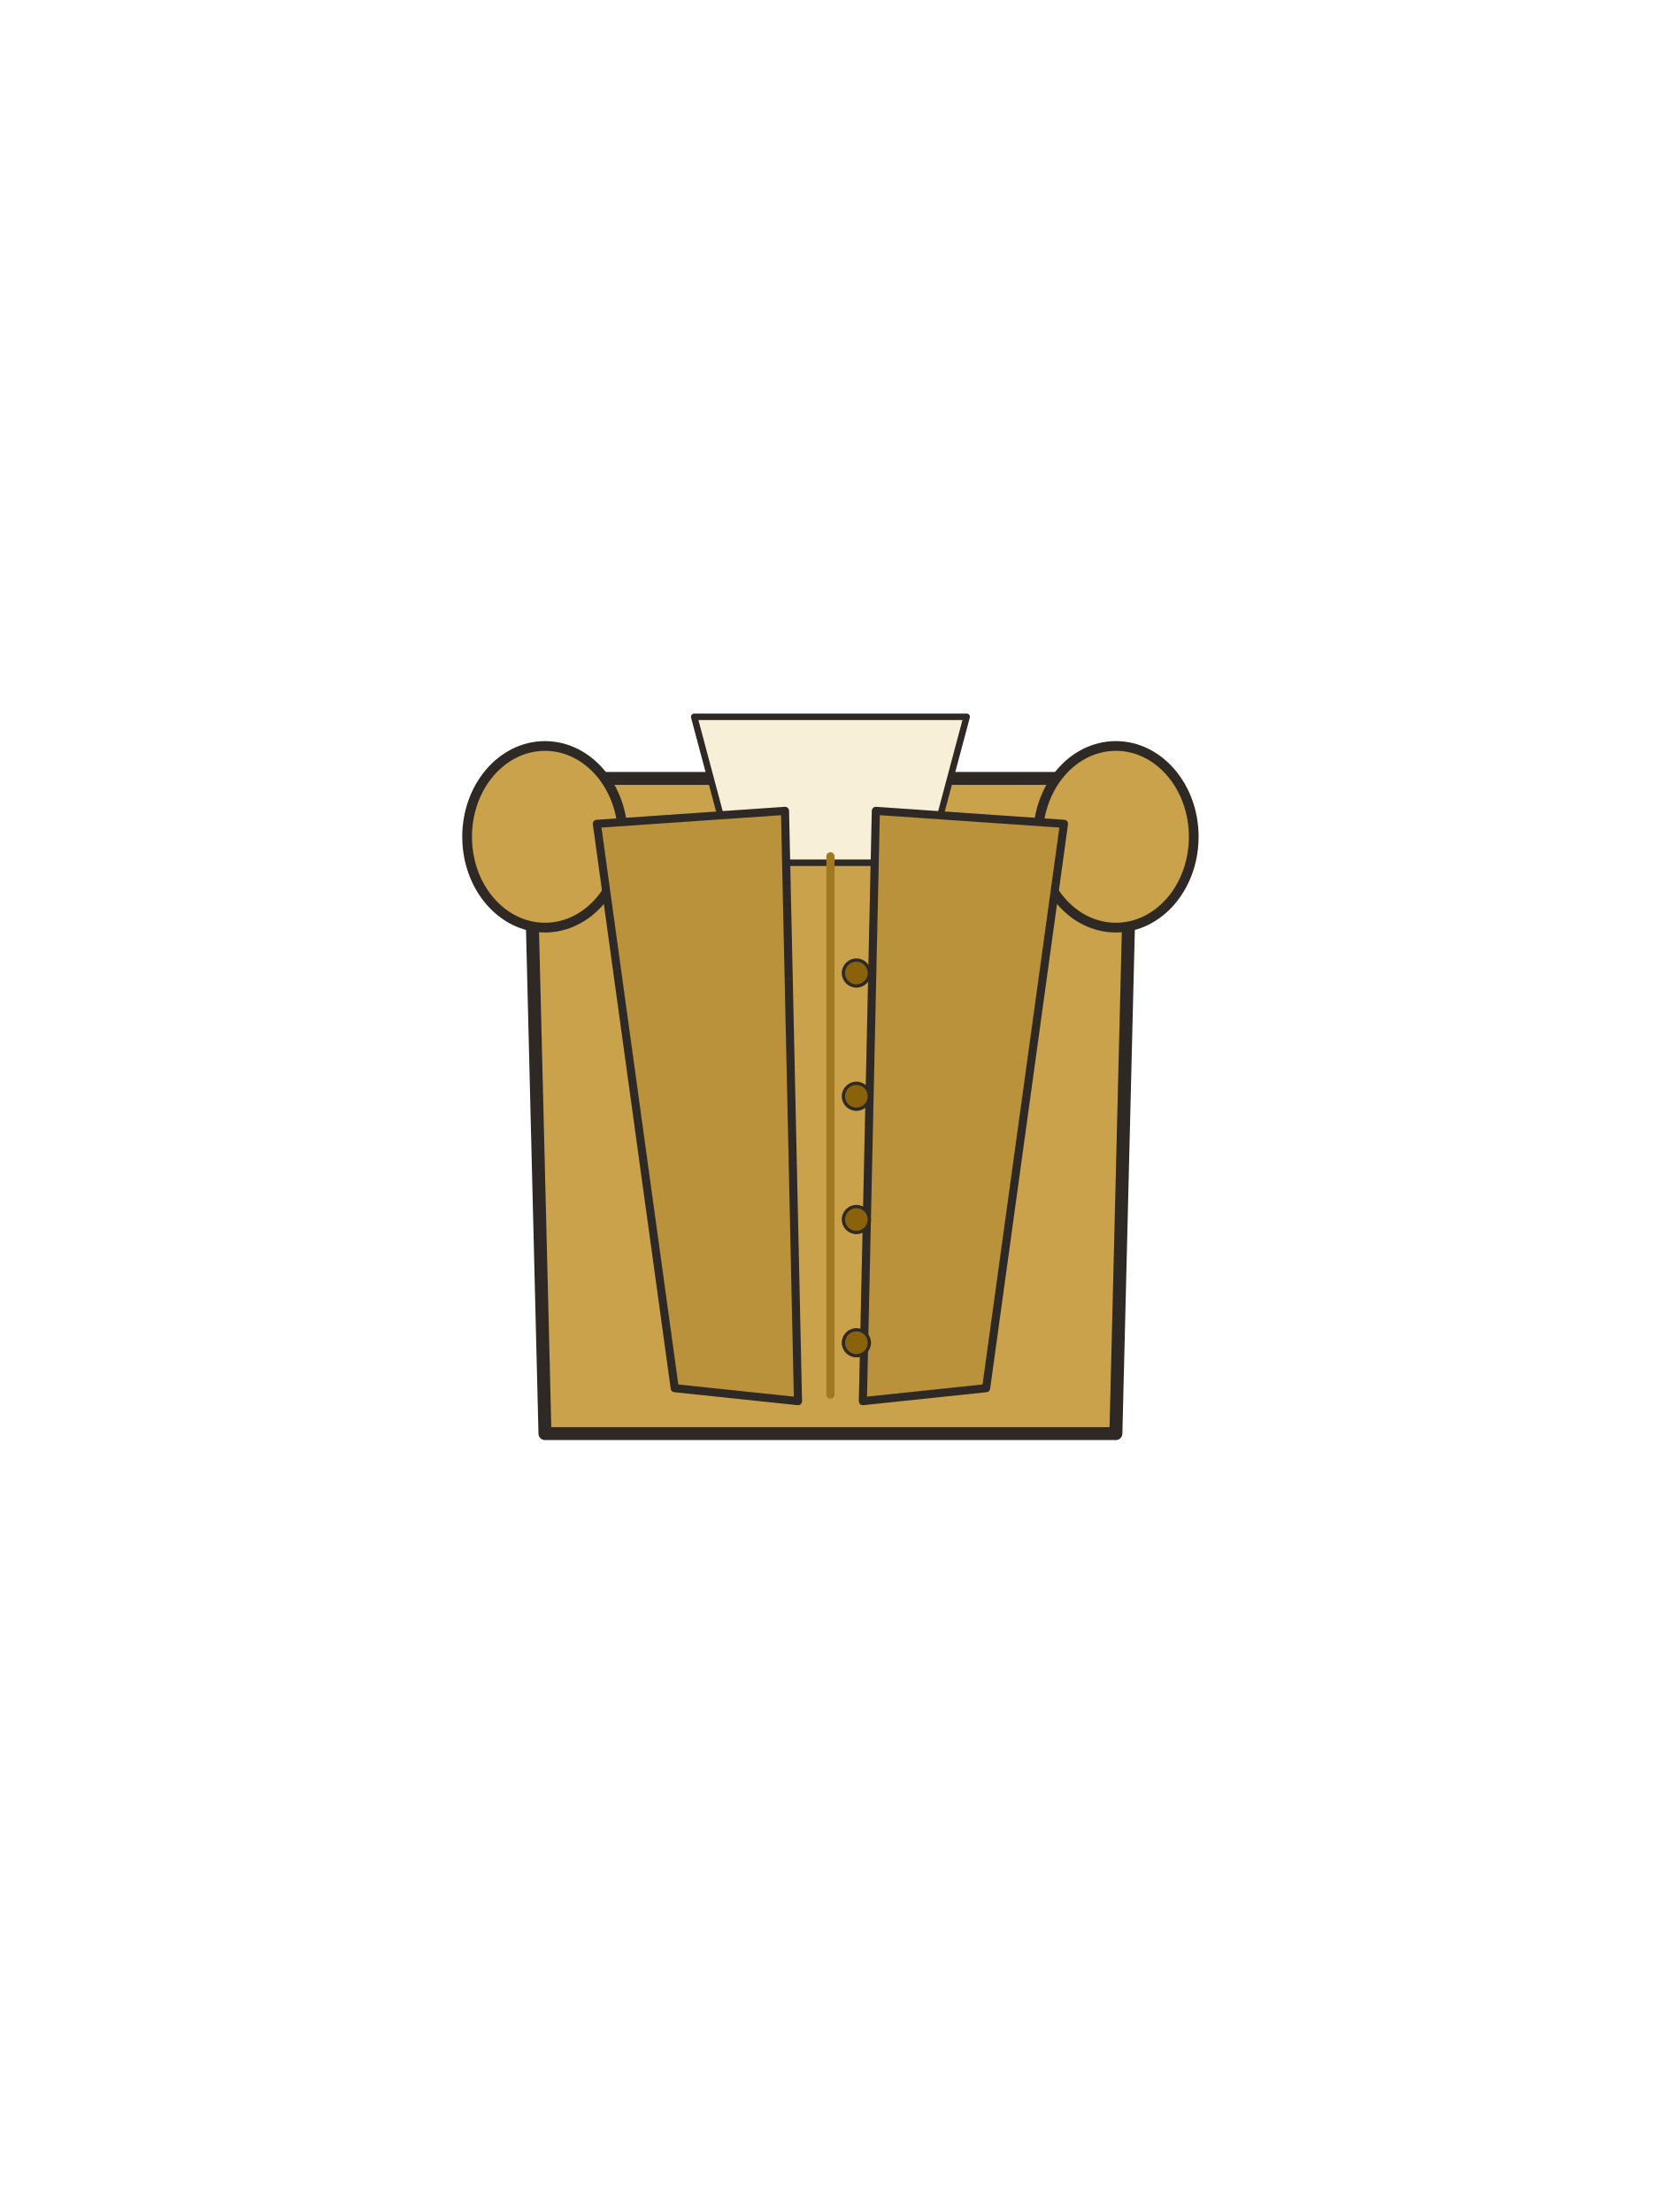
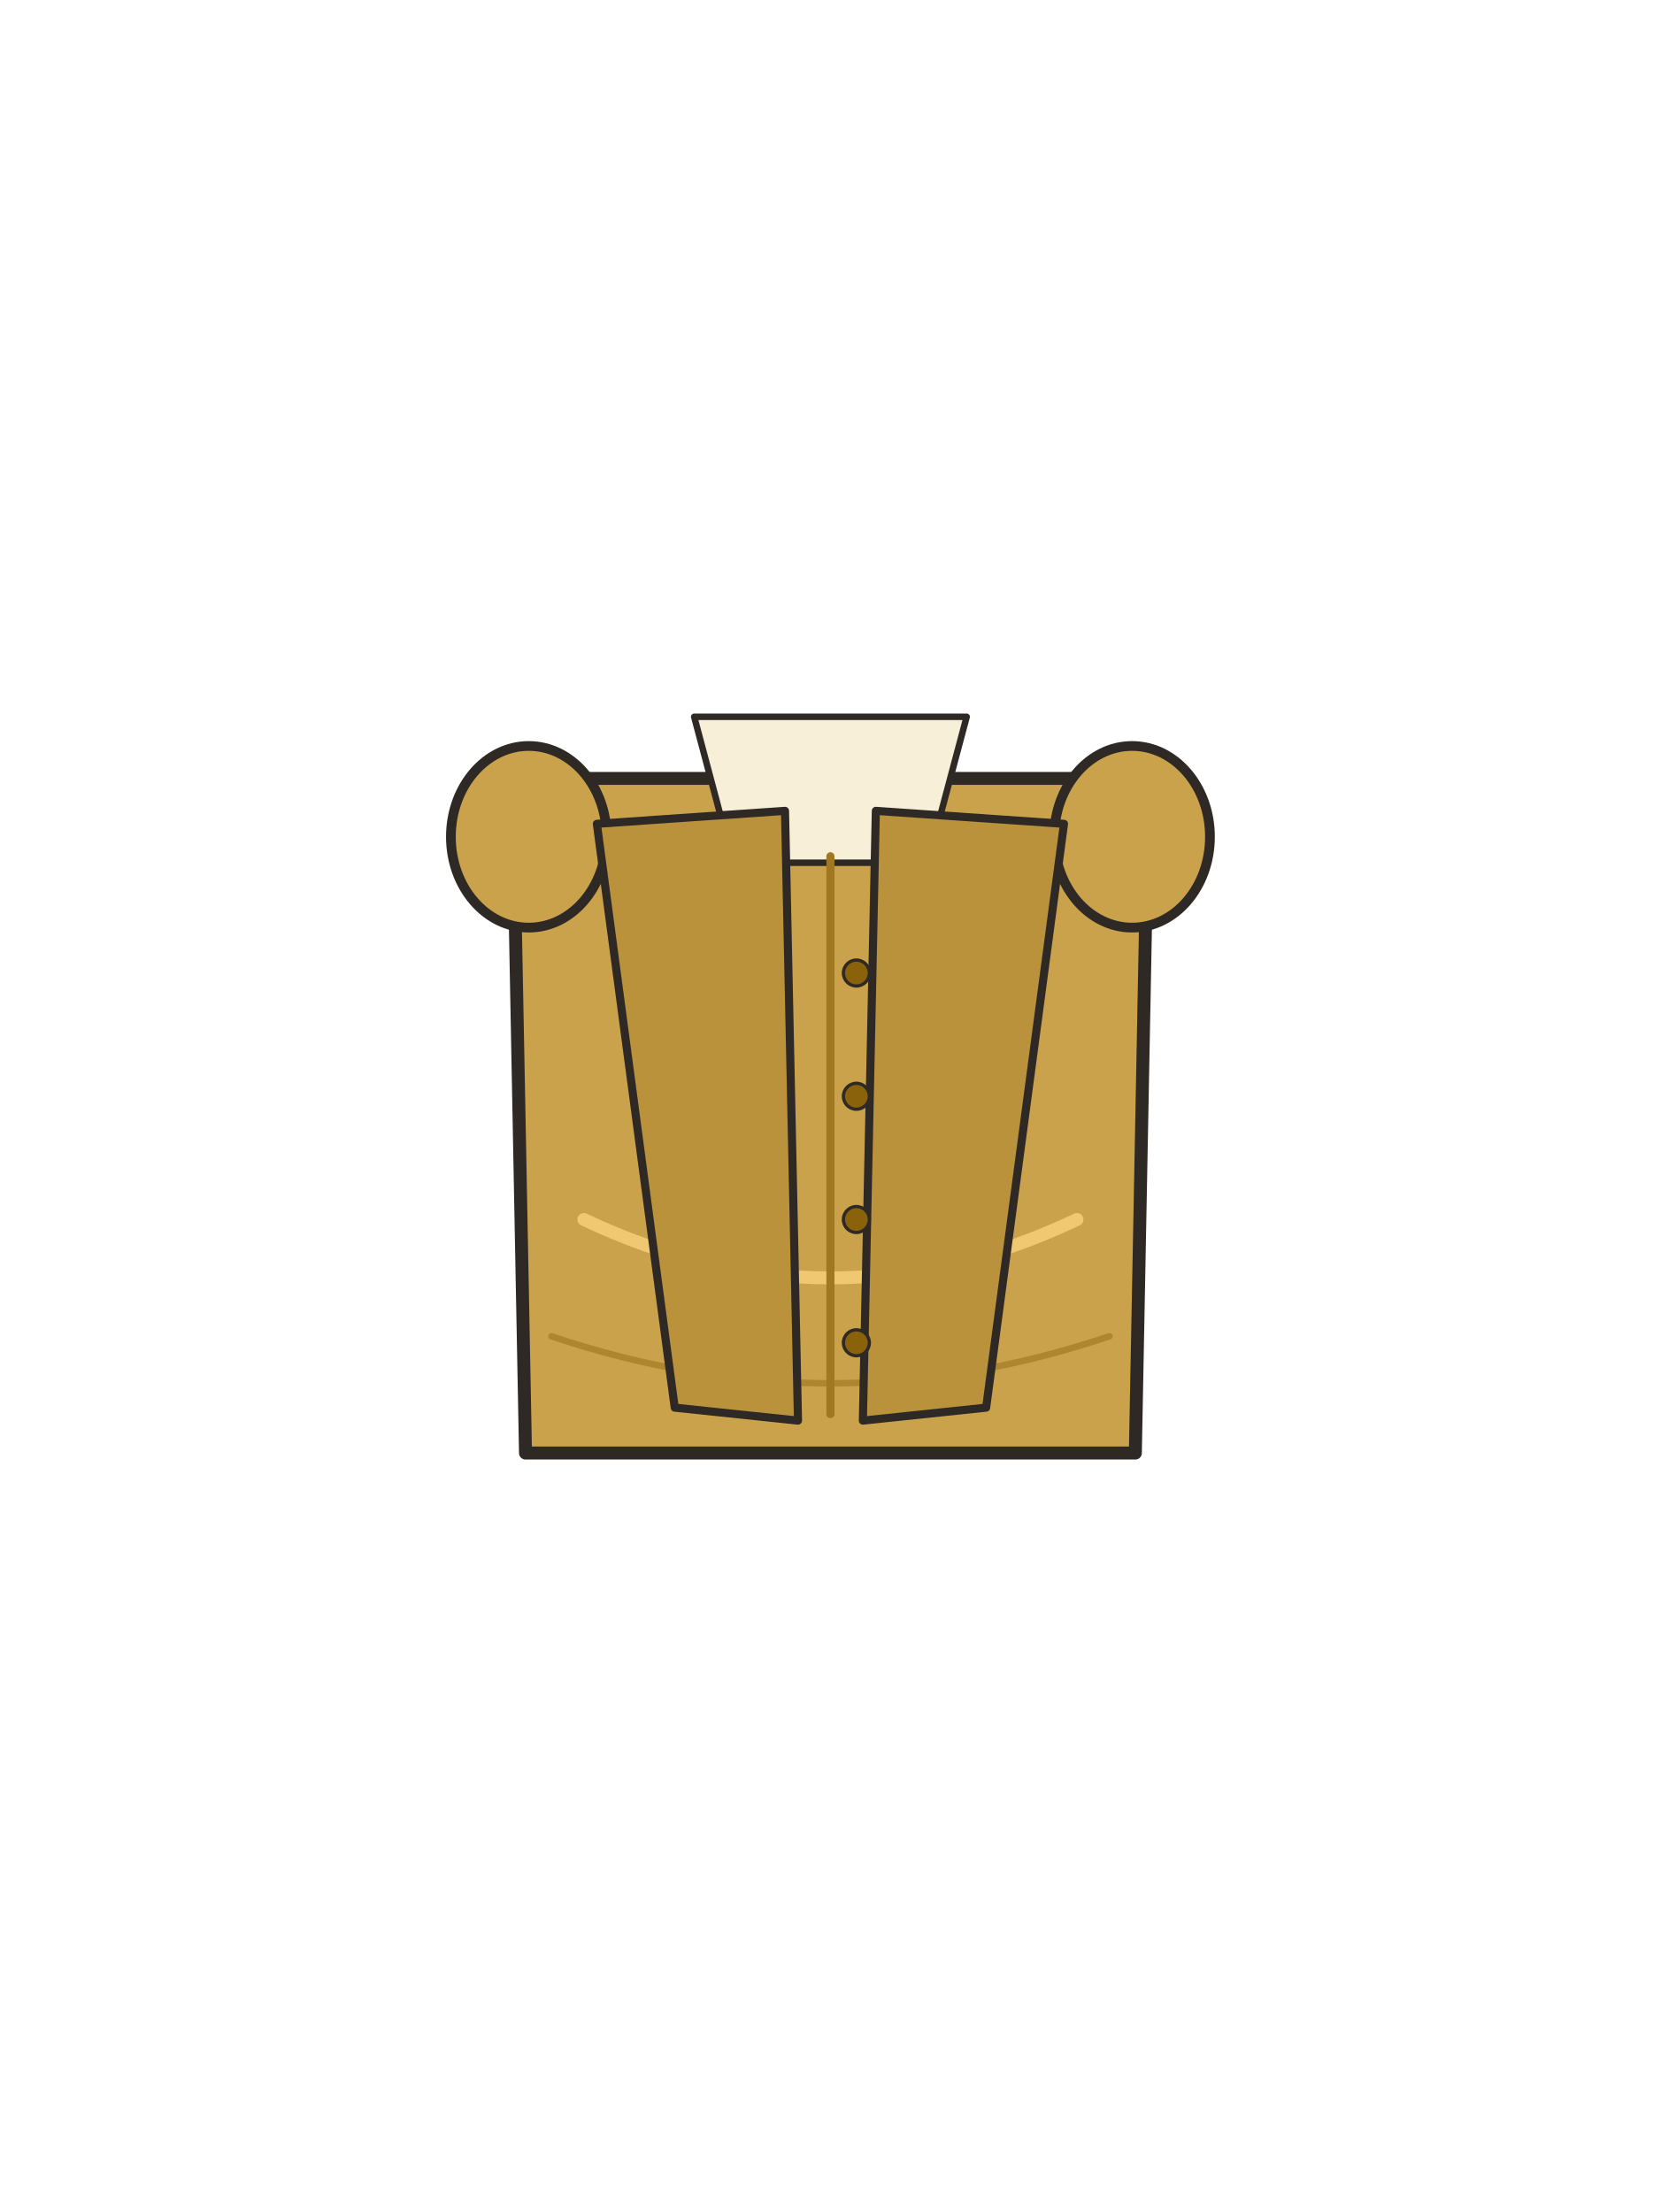
<svg xmlns="http://www.w3.org/2000/svg" baseProfile="full" height="682" version="1.1" viewBox="0 0 512 682" width="512">
  <defs />
-   <polygon fill="#c9a24b" points="163.0,240 349.0,240 344.0,442 168.0,442" stroke="#2f2925" stroke-linecap="round" stroke-linejoin="round" stroke-width="4" />
-   <ellipse cx="168.0" cy="258" fill="#c9a24b" rx="24" ry="28" stroke="#2f2925" stroke-width="3" />
-   <ellipse cx="344.0" cy="258" fill="#c9a24b" rx="24" ry="28" stroke="#2f2925" stroke-width="3" />
+   <polygon fill="#c9a24b" points="158.0,240 354.0,240 350.0,448 162.0,448" stroke="#2f2925" stroke-linecap="round" stroke-linejoin="round" stroke-width="4" />
+   <path d="M 180.0 376 Q 256 412 332.0 376" fill="none" stroke="#efc871" stroke-linecap="round" stroke-linejoin="round" stroke-width="4" />
+   <path d="M 170.0 412 Q 256 441 342.0 412" fill="none" stroke="#ad862f" stroke-linecap="round" stroke-linejoin="round" stroke-width="2" />
+   <ellipse cx="163.0" cy="258" fill="#c9a24b" rx="24" ry="28" stroke="#2f2925" stroke-width="3" />
+   <ellipse cx="349.0" cy="258" fill="#c9a24b" rx="24" ry="28" stroke="#2f2925" stroke-width="3" />
  <polygon fill="#f7efd8" points="214,221 298,221 286,266 226,266" stroke="#2f2925" stroke-linecap="round" stroke-linejoin="round" stroke-width="2" />
-   <polygon fill="#b9923b" points="242,250 184,254 208,428 246,432" stroke="#2f2925" stroke-linecap="round" stroke-linejoin="round" stroke-width="2.5" />
-   <polygon fill="#b9923b" points="270,250 328,254 304,428 266,432" stroke="#2f2925" stroke-linecap="round" stroke-linejoin="round" stroke-width="2.5" />
-   <line stroke="#9f7821" stroke-linecap="round" stroke-width="2.5" x1="256" x2="256" y1="264" y2="430" />
+   <polygon fill="#b9923b" points="242,250 184,254 208,434 246,438" stroke="#2f2925" stroke-linecap="round" stroke-linejoin="round" stroke-width="2.5" />
+   <polygon fill="#b9923b" points="270,250 328,254 304,434 266,438" stroke="#2f2925" stroke-linecap="round" stroke-linejoin="round" stroke-width="2.5" />
+   <line stroke="#9f7821" stroke-linecap="round" stroke-width="2.5" x1="256" x2="256" y1="264" y2="436" />
  <circle cx="264" cy="300" fill="#89620b" r="4" stroke="#2f2925" stroke-width="1" />
  <circle cx="264" cy="338" fill="#89620b" r="4" stroke="#2f2925" stroke-width="1" />
  <circle cx="264" cy="376" fill="#89620b" r="4" stroke="#2f2925" stroke-width="1" />
  <circle cx="264" cy="414" fill="#89620b" r="4" stroke="#2f2925" stroke-width="1" />
</svg>
